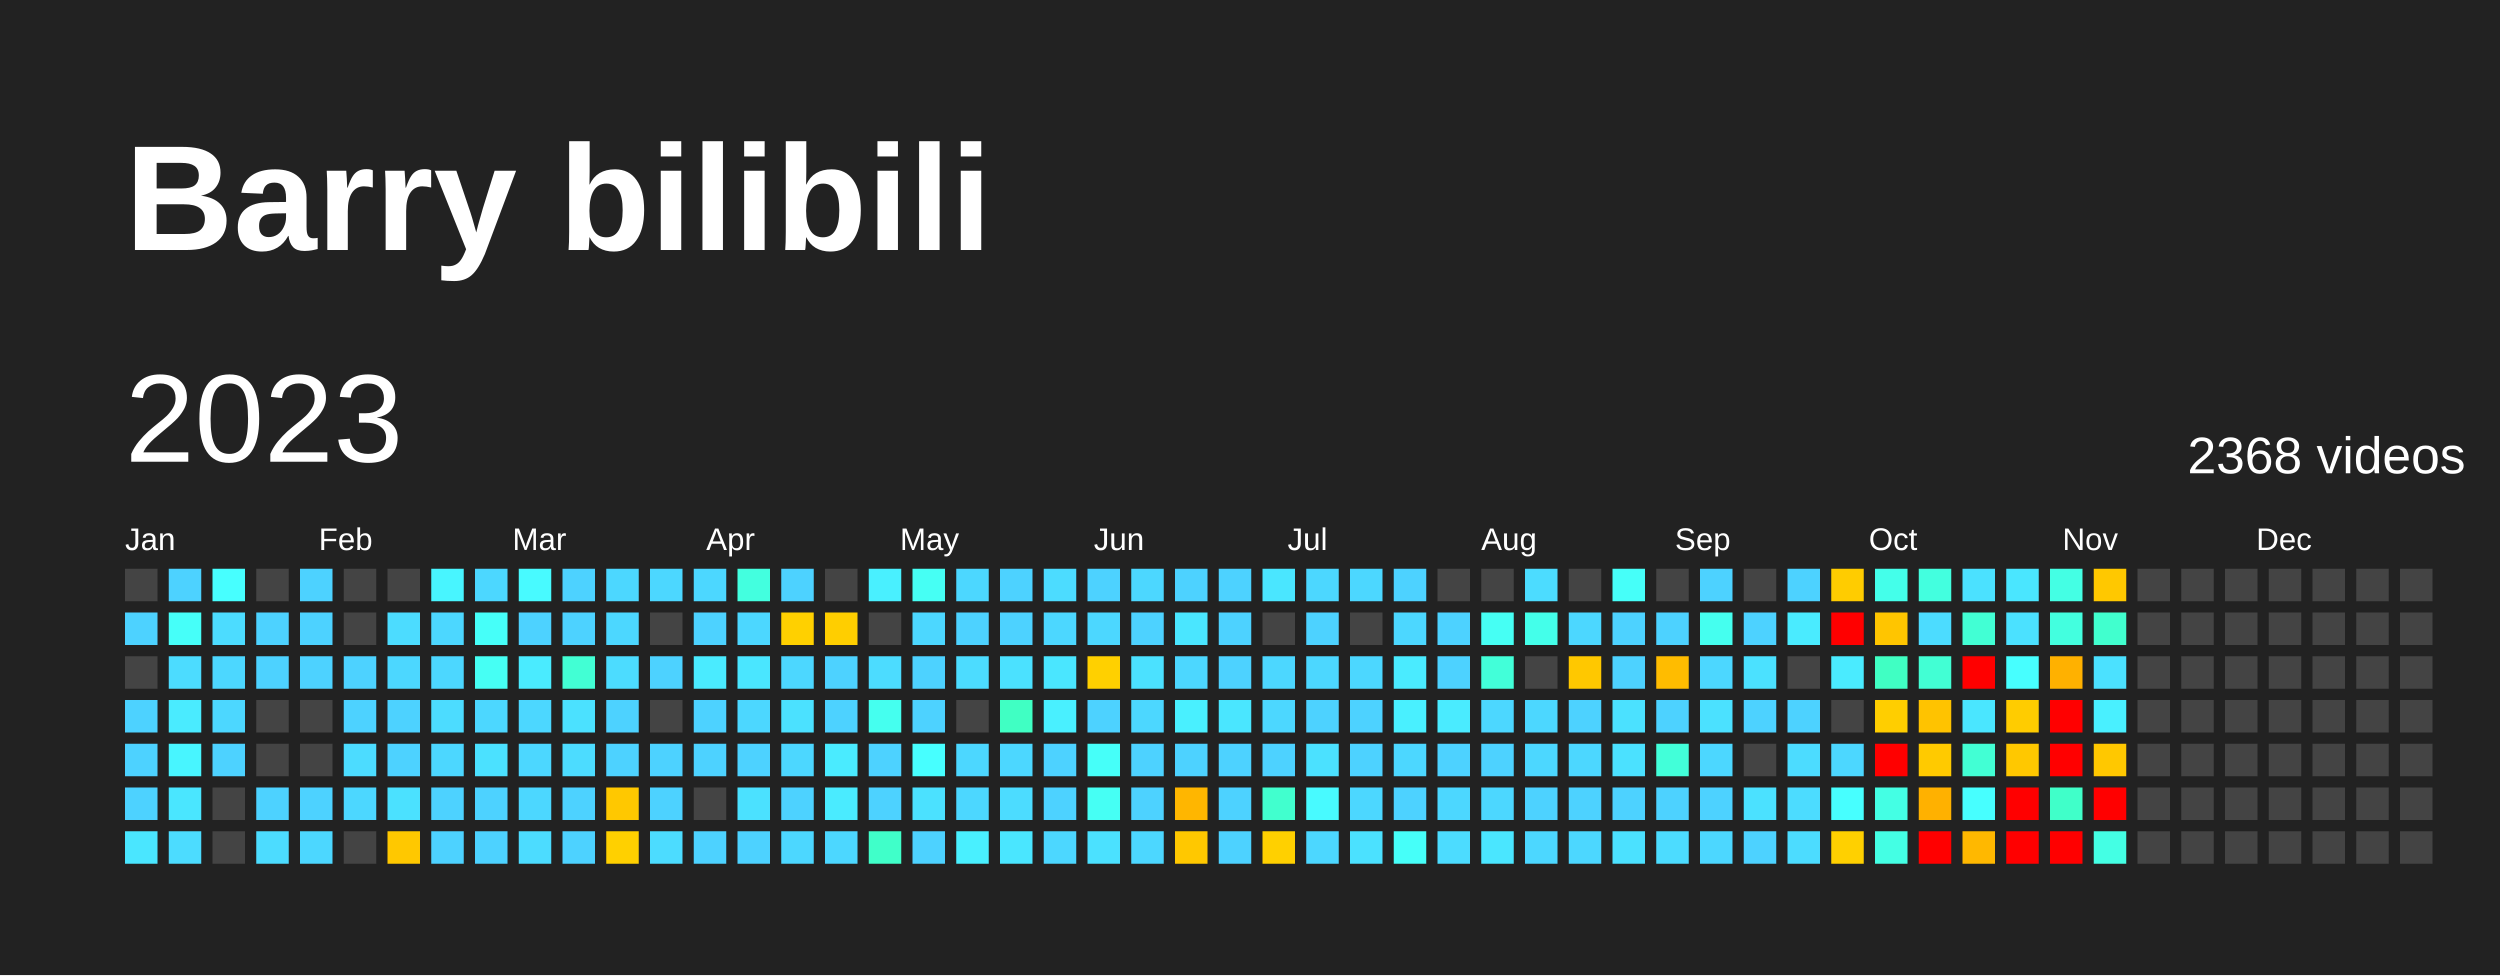
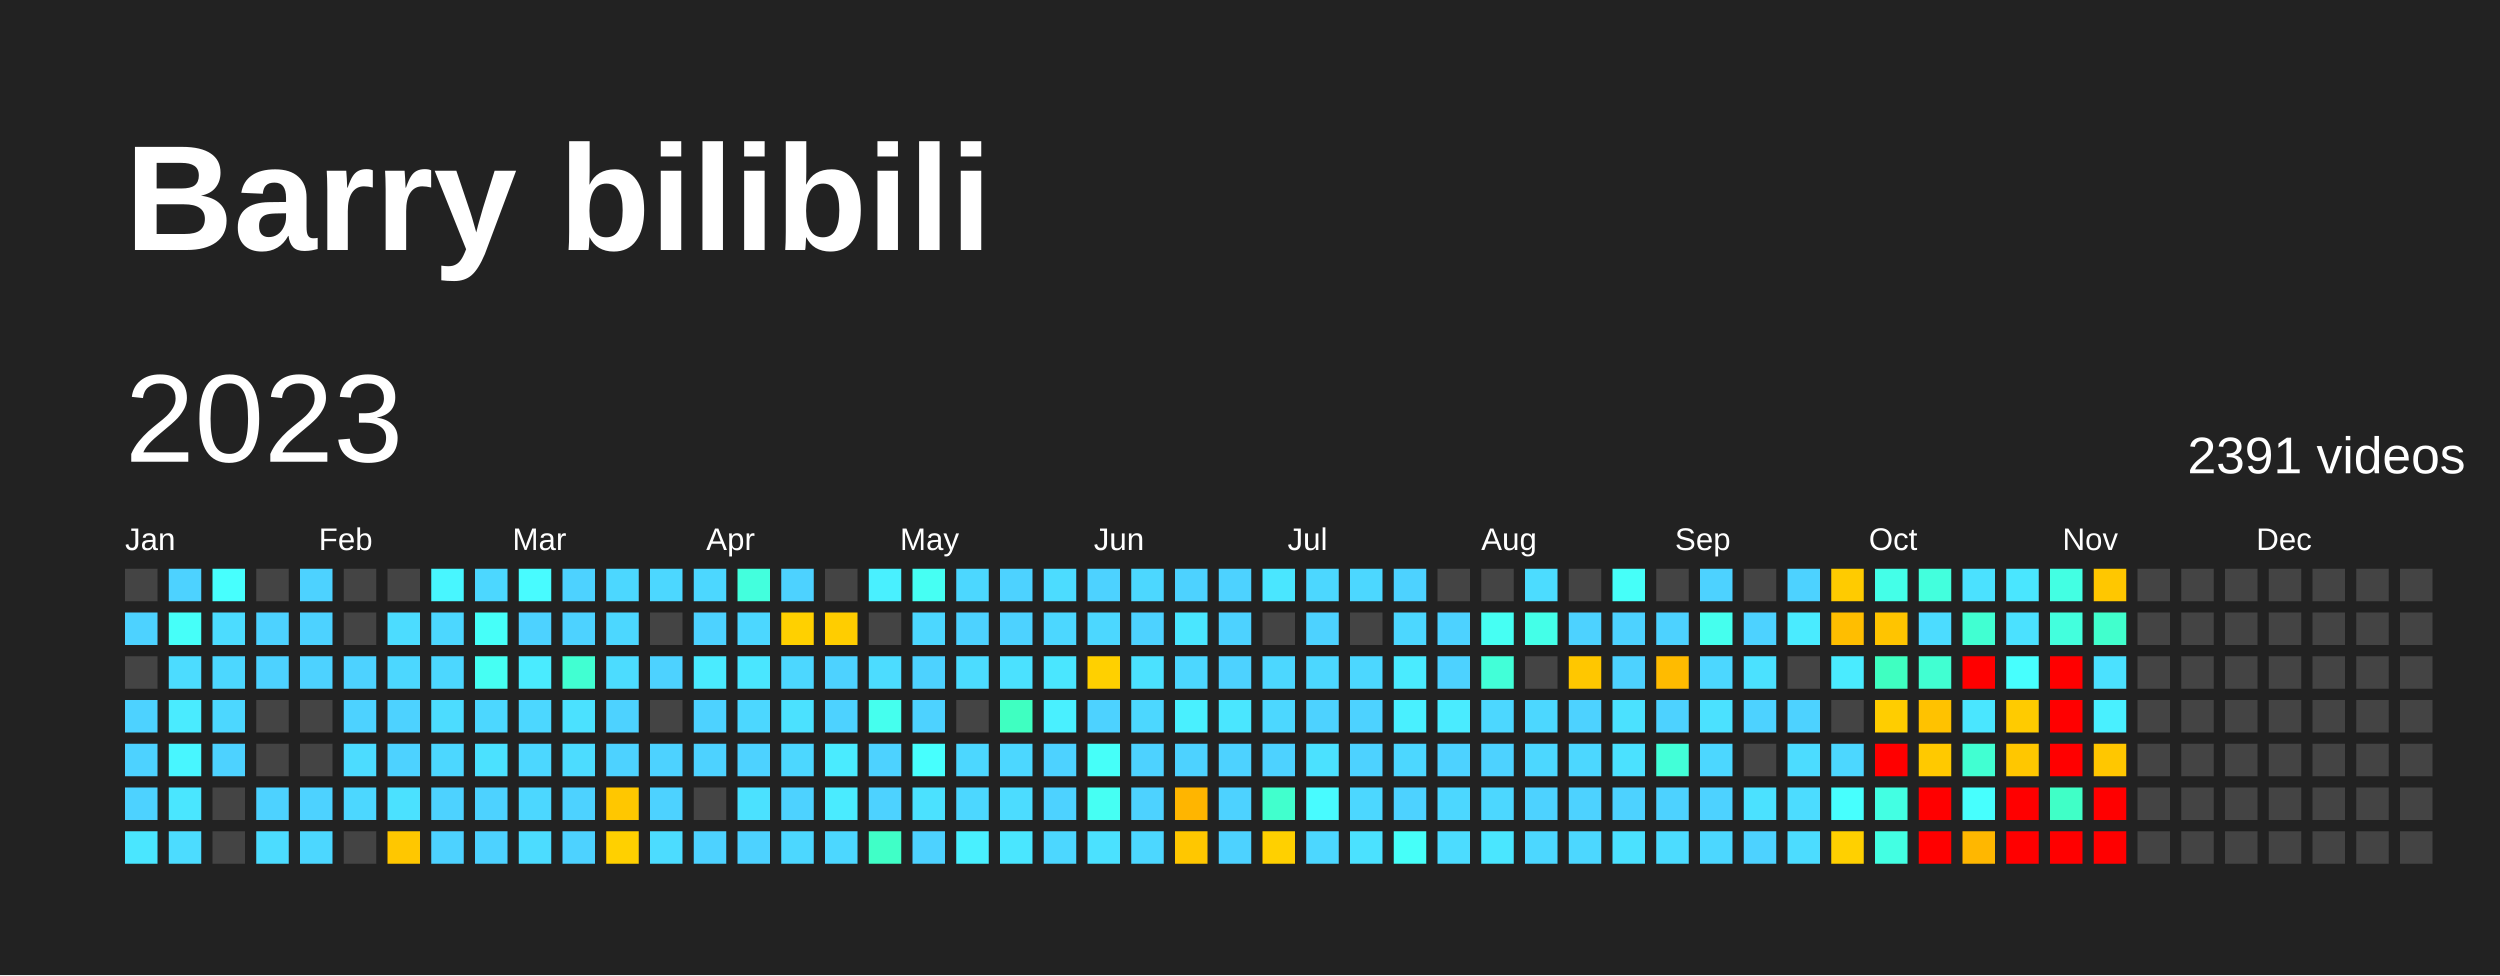
<svg xmlns="http://www.w3.org/2000/svg" baseProfile="full" height="78mm" version="1.1" viewBox="0,0,200,78" width="200mm">
  <defs />
  <rect fill="#222222" height="78" width="200" x="0" y="0" />
  <text fill="#FFFFFF" style="font-size:12px; font-family:Arial; font-weight:bold;" x="10" y="20">Barry bilibili</text>
  <text dominant-baseline="hanging" fill="#FFFFFF" style="font-size:10.0px; font-family:Arial;" x="10" y="30">2023</text>
-   <text dominant-baseline="hanging" fill="#FFFFFF" style="font-size:4.125px; font-family:Arial;" x="175" y="35">2368 videos</text>
+   <text dominant-baseline="hanging" fill="#FFFFFF" style="font-size:4.125px; font-family:Arial;" x="175" y="35">2391 videos</text>
  <text fill="#FFFFFF" style="font-size:2.5px; font-family:Arial" x="10.0" y="44">Jan</text>
  <text fill="#FFFFFF" style="font-size:2.5px; font-family:Arial" x="25.5" y="44">Feb</text>
  <text fill="#FFFFFF" style="font-size:2.5px; font-family:Arial" x="41.0" y="44">Mar</text>
  <text fill="#FFFFFF" style="font-size:2.5px; font-family:Arial" x="56.5" y="44">Apr</text>
  <text fill="#FFFFFF" style="font-size:2.5px; font-family:Arial" x="72.0" y="44">May</text>
  <text fill="#FFFFFF" style="font-size:2.5px; font-family:Arial" x="87.5" y="44">Jun</text>
  <text fill="#FFFFFF" style="font-size:2.5px; font-family:Arial" x="103.0" y="44">Jul</text>
  <text fill="#FFFFFF" style="font-size:2.5px; font-family:Arial" x="118.5" y="44">Aug</text>
  <text fill="#FFFFFF" style="font-size:2.5px; font-family:Arial" x="134.0" y="44">Sep</text>
  <text fill="#FFFFFF" style="font-size:2.5px; font-family:Arial" x="149.5" y="44">Oct</text>
  <text fill="#FFFFFF" style="font-size:2.5px; font-family:Arial" x="165.0" y="44">Nov</text>
  <text fill="#FFFFFF" style="font-size:2.5px; font-family:Arial" x="180.5" y="44">Dec</text>
  <rect fill="#444444" height="2.6" width="2.6" x="10.0" y="45.5" />
  <rect fill="#4dd2ff" height="2.6" width="2.6" x="10.0" y="49.0" />
  <rect fill="#444444" height="2.6" width="2.6" x="10.0" y="52.5" />
  <rect fill="#4dd2ff" height="2.6" width="2.6" x="10.0" y="56.0" />
  <rect fill="#4dd2ff" height="2.6" width="2.6" x="10.0" y="59.5" />
  <rect fill="#4dd2ff" height="2.6" width="2.6" x="10.0" y="63.0" />
  <rect fill="#4ae6ff" height="2.6" width="2.6" x="10.0" y="66.5" />
  <rect fill="#4dd2ff" height="2.6" width="2.6" x="13.5" y="45.5" />
  <rect fill="#46fff9" height="2.6" width="2.6" x="13.5" y="49.0" />
  <rect fill="#4cdcff" height="2.6" width="2.6" x="13.5" y="52.5" />
  <rect fill="#4aebff" height="2.6" width="2.6" x="13.5" y="56.0" />
-   <rect fill="#48f5ff" height="2.6" width="2.6" x="13.5" y="59.5" />
+   <rect fill="#48f6ff" height="2.6" width="2.6" x="13.5" y="59.5" />
  <rect fill="#4ae6ff" height="2.6" width="2.6" x="13.5" y="63.0" />
  <rect fill="#4cdcff" height="2.6" width="2.6" x="13.5" y="66.5" />
-   <rect fill="#47ffff" height="2.6" width="2.6" x="17.0" y="45.5" />
+   <rect fill="#47fffe" height="2.6" width="2.6" x="17.0" y="45.5" />
  <rect fill="#4cdcff" height="2.6" width="2.6" x="17.0" y="49.0" />
  <rect fill="#4cd7ff" height="2.6" width="2.6" x="17.0" y="52.5" />
  <rect fill="#4cd7ff" height="2.6" width="2.6" x="17.0" y="56.0" />
  <rect fill="#4dd2ff" height="2.6" width="2.6" x="17.0" y="59.5" />
  <rect fill="#444444" height="2.6" width="2.6" x="17.0" y="63.0" />
  <rect fill="#444444" height="2.6" width="2.6" x="17.0" y="66.5" />
  <rect fill="#444444" height="2.6" width="2.6" x="20.5" y="45.5" />
  <rect fill="#4dd2ff" height="2.6" width="2.6" x="20.5" y="49.0" />
  <rect fill="#4dd2ff" height="2.6" width="2.6" x="20.5" y="52.5" />
  <rect fill="#444444" height="2.6" width="2.6" x="20.5" y="56.0" />
  <rect fill="#444444" height="2.6" width="2.6" x="20.5" y="59.5" />
  <rect fill="#4dd2ff" height="2.6" width="2.6" x="20.5" y="63.0" />
  <rect fill="#4cdcff" height="2.6" width="2.6" x="20.5" y="66.5" />
  <rect fill="#4dd2ff" height="2.6" width="2.6" x="24.0" y="45.5" />
  <rect fill="#4dd2ff" height="2.6" width="2.6" x="24.0" y="49.0" />
  <rect fill="#4dd2ff" height="2.6" width="2.6" x="24.0" y="52.5" />
  <rect fill="#444444" height="2.6" width="2.6" x="24.0" y="56.0" />
  <rect fill="#444444" height="2.6" width="2.6" x="24.0" y="59.5" />
  <rect fill="#4dd2ff" height="2.6" width="2.6" x="24.0" y="63.0" />
  <rect fill="#4cd7ff" height="2.6" width="2.6" x="24.0" y="66.5" />
  <rect fill="#444444" height="2.6" width="2.6" x="27.5" y="45.5" />
  <rect fill="#444444" height="2.6" width="2.6" x="27.5" y="49.0" />
  <rect fill="#4dd2ff" height="2.6" width="2.6" x="27.5" y="52.5" />
  <rect fill="#4dd2ff" height="2.6" width="2.6" x="27.5" y="56.0" />
  <rect fill="#4cdcff" height="2.6" width="2.6" x="27.5" y="59.5" />
  <rect fill="#4cd7ff" height="2.6" width="2.6" x="27.5" y="63.0" />
  <rect fill="#444444" height="2.6" width="2.6" x="27.5" y="66.5" />
  <rect fill="#444444" height="2.6" width="2.6" x="31.0" y="45.5" />
  <rect fill="#4cdcff" height="2.6" width="2.6" x="31.0" y="49.0" />
  <rect fill="#4cd7ff" height="2.6" width="2.6" x="31.0" y="52.5" />
  <rect fill="#4dd2ff" height="2.6" width="2.6" x="31.0" y="56.0" />
  <rect fill="#4dd2ff" height="2.6" width="2.6" x="31.0" y="59.5" />
  <rect fill="#4be1ff" height="2.6" width="2.6" x="31.0" y="63.0" />
-   <rect fill="#ffc800" height="2.6" width="2.6" x="31.0" y="66.5" />
-   <rect fill="#48f5ff" height="2.6" width="2.6" x="34.5" y="45.5" />
+   <rect fill="#ffc700" height="2.6" width="2.6" x="31.0" y="66.5" />
+   <rect fill="#48f6ff" height="2.6" width="2.6" x="34.5" y="45.5" />
  <rect fill="#4cd7ff" height="2.6" width="2.6" x="34.5" y="49.0" />
  <rect fill="#4cd7ff" height="2.6" width="2.6" x="34.5" y="52.5" />
  <rect fill="#4cdcff" height="2.6" width="2.6" x="34.5" y="56.0" />
  <rect fill="#4cd7ff" height="2.6" width="2.6" x="34.5" y="59.5" />
  <rect fill="#4dd2ff" height="2.6" width="2.6" x="34.5" y="63.0" />
  <rect fill="#4dd2ff" height="2.6" width="2.6" x="34.5" y="66.5" />
  <rect fill="#4cd7ff" height="2.6" width="2.6" x="38.0" y="45.5" />
  <rect fill="#46fff9" height="2.6" width="2.6" x="38.0" y="49.0" />
-   <rect fill="#46fff4" height="2.6" width="2.6" x="38.0" y="52.5" />
+   <rect fill="#46fff3" height="2.6" width="2.6" x="38.0" y="52.5" />
  <rect fill="#4cd7ff" height="2.6" width="2.6" x="38.0" y="56.0" />
  <rect fill="#4be1ff" height="2.6" width="2.6" x="38.0" y="59.5" />
  <rect fill="#4dd2ff" height="2.6" width="2.6" x="38.0" y="63.0" />
  <rect fill="#4dd2ff" height="2.6" width="2.6" x="38.0" y="66.5" />
-   <rect fill="#48faff" height="2.6" width="2.6" x="41.5" y="45.5" />
+   <rect fill="#48fbff" height="2.6" width="2.6" x="41.5" y="45.5" />
  <rect fill="#4dd2ff" height="2.6" width="2.6" x="41.5" y="49.0" />
  <rect fill="#4aebff" height="2.6" width="2.6" x="41.5" y="52.5" />
  <rect fill="#4cd7ff" height="2.6" width="2.6" x="41.5" y="56.0" />
  <rect fill="#4cd7ff" height="2.6" width="2.6" x="41.5" y="59.5" />
  <rect fill="#4cd7ff" height="2.6" width="2.6" x="41.5" y="63.0" />
  <rect fill="#4cdcff" height="2.6" width="2.6" x="41.5" y="66.5" />
  <rect fill="#4dd2ff" height="2.6" width="2.6" x="45.0" y="45.5" />
  <rect fill="#4dd2ff" height="2.6" width="2.6" x="45.0" y="49.0" />
-   <rect fill="#42ffd4" height="2.6" width="2.6" x="45.0" y="52.5" />
+   <rect fill="#41ffd2" height="2.6" width="2.6" x="45.0" y="52.5" />
  <rect fill="#4be1ff" height="2.6" width="2.6" x="45.0" y="56.0" />
  <rect fill="#4cdcff" height="2.6" width="2.6" x="45.0" y="59.5" />
  <rect fill="#4dd2ff" height="2.6" width="2.6" x="45.0" y="63.0" />
  <rect fill="#4dd2ff" height="2.6" width="2.6" x="45.0" y="66.5" />
  <rect fill="#4cd7ff" height="2.6" width="2.6" x="48.5" y="45.5" />
  <rect fill="#4cd7ff" height="2.6" width="2.6" x="48.5" y="49.0" />
  <rect fill="#4cdcff" height="2.6" width="2.6" x="48.5" y="52.5" />
  <rect fill="#4dd2ff" height="2.6" width="2.6" x="48.5" y="56.0" />
  <rect fill="#4dd2ff" height="2.6" width="2.6" x="48.5" y="59.5" />
-   <rect fill="#ffc800" height="2.6" width="2.6" x="48.5" y="63.0" />
+   <rect fill="#ffc700" height="2.6" width="2.6" x="48.5" y="63.0" />
  <rect fill="#ffd000" height="2.6" width="2.6" x="48.5" y="66.5" />
  <rect fill="#4cd7ff" height="2.6" width="2.6" x="52.0" y="45.5" />
  <rect fill="#444444" height="2.6" width="2.6" x="52.0" y="49.0" />
  <rect fill="#4dd2ff" height="2.6" width="2.6" x="52.0" y="52.5" />
  <rect fill="#444444" height="2.6" width="2.6" x="52.0" y="56.0" />
  <rect fill="#4dd2ff" height="2.6" width="2.6" x="52.0" y="59.5" />
  <rect fill="#4dd2ff" height="2.6" width="2.6" x="52.0" y="63.0" />
  <rect fill="#4cdcff" height="2.6" width="2.6" x="52.0" y="66.5" />
  <rect fill="#4cd7ff" height="2.6" width="2.6" x="55.5" y="45.5" />
  <rect fill="#4dd2ff" height="2.6" width="2.6" x="55.5" y="49.0" />
  <rect fill="#4aebff" height="2.6" width="2.6" x="55.5" y="52.5" />
  <rect fill="#4dd2ff" height="2.6" width="2.6" x="55.5" y="56.0" />
  <rect fill="#4dd2ff" height="2.6" width="2.6" x="55.5" y="59.5" />
  <rect fill="#444444" height="2.6" width="2.6" x="55.5" y="63.0" />
  <rect fill="#4dd2ff" height="2.6" width="2.6" x="55.5" y="66.5" />
-   <rect fill="#43ffdf" height="2.6" width="2.6" x="59.0" y="45.5" />
+   <rect fill="#43ffdd" height="2.6" width="2.6" x="59.0" y="45.5" />
  <rect fill="#4cd7ff" height="2.6" width="2.6" x="59.0" y="49.0" />
  <rect fill="#4ae6ff" height="2.6" width="2.6" x="59.0" y="52.5" />
  <rect fill="#4cd7ff" height="2.6" width="2.6" x="59.0" y="56.0" />
  <rect fill="#4dd2ff" height="2.6" width="2.6" x="59.0" y="59.5" />
  <rect fill="#4be1ff" height="2.6" width="2.6" x="59.0" y="63.0" />
  <rect fill="#4dd2ff" height="2.6" width="2.6" x="59.0" y="66.5" />
  <rect fill="#4dd2ff" height="2.6" width="2.6" x="62.5" y="45.5" />
  <rect fill="#ffd000" height="2.6" width="2.6" x="62.5" y="49.0" />
  <rect fill="#4cd7ff" height="2.6" width="2.6" x="62.5" y="52.5" />
  <rect fill="#4be1ff" height="2.6" width="2.6" x="62.5" y="56.0" />
  <rect fill="#4cd7ff" height="2.6" width="2.6" x="62.5" y="59.5" />
  <rect fill="#4dd2ff" height="2.6" width="2.6" x="62.5" y="63.0" />
  <rect fill="#4cd7ff" height="2.6" width="2.6" x="62.5" y="66.5" />
  <rect fill="#444444" height="2.6" width="2.6" x="66.0" y="45.5" />
-   <rect fill="#ffce00" height="2.6" width="2.6" x="66.0" y="49.0" />
+   <rect fill="#ffcd00" height="2.6" width="2.6" x="66.0" y="49.0" />
  <rect fill="#4dd2ff" height="2.6" width="2.6" x="66.0" y="52.5" />
  <rect fill="#4dd2ff" height="2.6" width="2.6" x="66.0" y="56.0" />
  <rect fill="#4aebff" height="2.6" width="2.6" x="66.0" y="59.5" />
  <rect fill="#4aebff" height="2.6" width="2.6" x="66.0" y="63.0" />
  <rect fill="#4cd7ff" height="2.6" width="2.6" x="66.0" y="66.5" />
  <rect fill="#49f0ff" height="2.6" width="2.6" x="69.5" y="45.5" />
  <rect fill="#444444" height="2.6" width="2.6" x="69.5" y="49.0" />
  <rect fill="#4cdcff" height="2.6" width="2.6" x="69.5" y="52.5" />
-   <rect fill="#45ffef" height="2.6" width="2.6" x="69.5" y="56.0" />
+   <rect fill="#45ffee" height="2.6" width="2.6" x="69.5" y="56.0" />
  <rect fill="#4dd2ff" height="2.6" width="2.6" x="69.5" y="59.5" />
  <rect fill="#4dd2ff" height="2.6" width="2.6" x="69.5" y="63.0" />
-   <rect fill="#40ffc9" height="2.6" width="2.6" x="69.5" y="66.5" />
-   <rect fill="#46fff4" height="2.6" width="2.6" x="73.0" y="45.5" />
+   <rect fill="#40ffc7" height="2.6" width="2.6" x="69.5" y="66.5" />
+   <rect fill="#46fff3" height="2.6" width="2.6" x="73.0" y="45.5" />
  <rect fill="#4cd7ff" height="2.6" width="2.6" x="73.0" y="49.0" />
  <rect fill="#4dd2ff" height="2.6" width="2.6" x="73.0" y="52.5" />
  <rect fill="#4dd2ff" height="2.6" width="2.6" x="73.0" y="56.0" />
-   <rect fill="#47ffff" height="2.6" width="2.6" x="73.0" y="59.5" />
+   <rect fill="#47fffe" height="2.6" width="2.6" x="73.0" y="59.5" />
  <rect fill="#4be1ff" height="2.6" width="2.6" x="73.0" y="63.0" />
  <rect fill="#4dd2ff" height="2.6" width="2.6" x="73.0" y="66.5" />
  <rect fill="#4cd7ff" height="2.6" width="2.6" x="76.5" y="45.5" />
  <rect fill="#4dd2ff" height="2.6" width="2.6" x="76.5" y="49.0" />
  <rect fill="#4cdcff" height="2.6" width="2.6" x="76.5" y="52.5" />
  <rect fill="#444444" height="2.6" width="2.6" x="76.5" y="56.0" />
  <rect fill="#4cd7ff" height="2.6" width="2.6" x="76.5" y="59.5" />
  <rect fill="#4cd7ff" height="2.6" width="2.6" x="76.5" y="63.0" />
  <rect fill="#49f0ff" height="2.6" width="2.6" x="76.5" y="66.5" />
  <rect fill="#4dd2ff" height="2.6" width="2.6" x="80.0" y="45.5" />
  <rect fill="#4dd2ff" height="2.6" width="2.6" x="80.0" y="49.0" />
  <rect fill="#4be1ff" height="2.6" width="2.6" x="80.0" y="52.5" />
-   <rect fill="#40ffc3" height="2.6" width="2.6" x="80.0" y="56.0" />
+   <rect fill="#3fffc1" height="2.6" width="2.6" x="80.0" y="56.0" />
  <rect fill="#4cd7ff" height="2.6" width="2.6" x="80.0" y="59.5" />
  <rect fill="#4cdcff" height="2.6" width="2.6" x="80.0" y="63.0" />
  <rect fill="#4ae6ff" height="2.6" width="2.6" x="80.0" y="66.5" />
  <rect fill="#4cdcff" height="2.6" width="2.6" x="83.5" y="45.5" />
  <rect fill="#4cd7ff" height="2.6" width="2.6" x="83.5" y="49.0" />
  <rect fill="#4ae6ff" height="2.6" width="2.6" x="83.5" y="52.5" />
  <rect fill="#49f0ff" height="2.6" width="2.6" x="83.5" y="56.0" />
  <rect fill="#4dd2ff" height="2.6" width="2.6" x="83.5" y="59.5" />
  <rect fill="#4dd2ff" height="2.6" width="2.6" x="83.5" y="63.0" />
  <rect fill="#4cd7ff" height="2.6" width="2.6" x="83.5" y="66.5" />
  <rect fill="#4dd2ff" height="2.6" width="2.6" x="87.0" y="45.5" />
  <rect fill="#4cd7ff" height="2.6" width="2.6" x="87.0" y="49.0" />
  <rect fill="#ffd000" height="2.6" width="2.6" x="87.0" y="52.5" />
  <rect fill="#4dd2ff" height="2.6" width="2.6" x="87.0" y="56.0" />
  <rect fill="#46fff9" height="2.6" width="2.6" x="87.0" y="59.5" />
-   <rect fill="#46fff4" height="2.6" width="2.6" x="87.0" y="63.0" />
+   <rect fill="#46fff3" height="2.6" width="2.6" x="87.0" y="63.0" />
  <rect fill="#4be1ff" height="2.6" width="2.6" x="87.0" y="66.5" />
  <rect fill="#4cd7ff" height="2.6" width="2.6" x="90.5" y="45.5" />
  <rect fill="#4dd2ff" height="2.6" width="2.6" x="90.5" y="49.0" />
  <rect fill="#4be1ff" height="2.6" width="2.6" x="90.5" y="52.5" />
  <rect fill="#4cd7ff" height="2.6" width="2.6" x="90.5" y="56.0" />
  <rect fill="#4dd2ff" height="2.6" width="2.6" x="90.5" y="59.5" />
  <rect fill="#4dd2ff" height="2.6" width="2.6" x="90.5" y="63.0" />
  <rect fill="#4cd7ff" height="2.6" width="2.6" x="90.5" y="66.5" />
  <rect fill="#4dd2ff" height="2.6" width="2.6" x="94.0" y="45.5" />
  <rect fill="#4ae6ff" height="2.6" width="2.6" x="94.0" y="49.0" />
  <rect fill="#4cd7ff" height="2.6" width="2.6" x="94.0" y="52.5" />
  <rect fill="#49f0ff" height="2.6" width="2.6" x="94.0" y="56.0" />
  <rect fill="#4dd2ff" height="2.6" width="2.6" x="94.0" y="59.5" />
-   <rect fill="#ffb600" height="2.6" width="2.6" x="94.0" y="63.0" />
-   <rect fill="#ffc800" height="2.6" width="2.6" x="94.0" y="66.5" />
+   <rect fill="#ffb500" height="2.6" width="2.6" x="94.0" y="63.0" />
+   <rect fill="#ffc700" height="2.6" width="2.6" x="94.0" y="66.5" />
  <rect fill="#4dd2ff" height="2.6" width="2.6" x="97.5" y="45.5" />
  <rect fill="#4dd2ff" height="2.6" width="2.6" x="97.5" y="49.0" />
  <rect fill="#4dd2ff" height="2.6" width="2.6" x="97.5" y="52.5" />
  <rect fill="#4ae6ff" height="2.6" width="2.6" x="97.5" y="56.0" />
  <rect fill="#4dd2ff" height="2.6" width="2.6" x="97.5" y="59.5" />
  <rect fill="#4dd2ff" height="2.6" width="2.6" x="97.5" y="63.0" />
  <rect fill="#4dd2ff" height="2.6" width="2.6" x="97.5" y="66.5" />
  <rect fill="#4ae6ff" height="2.6" width="2.6" x="101.0" y="45.5" />
  <rect fill="#444444" height="2.6" width="2.6" x="101.0" y="49.0" />
  <rect fill="#4cd7ff" height="2.6" width="2.6" x="101.0" y="52.5" />
  <rect fill="#4cd7ff" height="2.6" width="2.6" x="101.0" y="56.0" />
  <rect fill="#4dd2ff" height="2.6" width="2.6" x="101.0" y="59.5" />
-   <rect fill="#41ffce" height="2.6" width="2.6" x="101.0" y="63.0" />
+   <rect fill="#41ffcd" height="2.6" width="2.6" x="101.0" y="63.0" />
  <rect fill="#ffd000" height="2.6" width="2.6" x="101.0" y="66.5" />
  <rect fill="#4cd7ff" height="2.6" width="2.6" x="104.5" y="45.5" />
  <rect fill="#4dd2ff" height="2.6" width="2.6" x="104.5" y="49.0" />
  <rect fill="#4cd7ff" height="2.6" width="2.6" x="104.5" y="52.5" />
  <rect fill="#4dd2ff" height="2.6" width="2.6" x="104.5" y="56.0" />
  <rect fill="#4be1ff" height="2.6" width="2.6" x="104.5" y="59.5" />
-   <rect fill="#48faff" height="2.6" width="2.6" x="104.5" y="63.0" />
+   <rect fill="#48fbff" height="2.6" width="2.6" x="104.5" y="63.0" />
  <rect fill="#4cd7ff" height="2.6" width="2.6" x="104.5" y="66.5" />
  <rect fill="#4cd7ff" height="2.6" width="2.6" x="108.0" y="45.5" />
  <rect fill="#444444" height="2.6" width="2.6" x="108.0" y="49.0" />
  <rect fill="#4cd7ff" height="2.6" width="2.6" x="108.0" y="52.5" />
  <rect fill="#4dd2ff" height="2.6" width="2.6" x="108.0" y="56.0" />
  <rect fill="#4dd2ff" height="2.6" width="2.6" x="108.0" y="59.5" />
  <rect fill="#4cd7ff" height="2.6" width="2.6" x="108.0" y="63.0" />
  <rect fill="#4be1ff" height="2.6" width="2.6" x="108.0" y="66.5" />
  <rect fill="#4dd2ff" height="2.6" width="2.6" x="111.5" y="45.5" />
  <rect fill="#4cd7ff" height="2.6" width="2.6" x="111.5" y="49.0" />
  <rect fill="#4aebff" height="2.6" width="2.6" x="111.5" y="52.5" />
  <rect fill="#49f0ff" height="2.6" width="2.6" x="111.5" y="56.0" />
  <rect fill="#4cd7ff" height="2.6" width="2.6" x="111.5" y="59.5" />
  <rect fill="#4dd2ff" height="2.6" width="2.6" x="111.5" y="63.0" />
  <rect fill="#46fff9" height="2.6" width="2.6" x="111.5" y="66.5" />
  <rect fill="#444444" height="2.6" width="2.6" x="115.0" y="45.5" />
  <rect fill="#4dd2ff" height="2.6" width="2.6" x="115.0" y="49.0" />
  <rect fill="#4dd2ff" height="2.6" width="2.6" x="115.0" y="52.5" />
  <rect fill="#4aebff" height="2.6" width="2.6" x="115.0" y="56.0" />
  <rect fill="#4dd2ff" height="2.6" width="2.6" x="115.0" y="59.5" />
  <rect fill="#4cd7ff" height="2.6" width="2.6" x="115.0" y="63.0" />
  <rect fill="#4cdcff" height="2.6" width="2.6" x="115.0" y="66.5" />
  <rect fill="#444444" height="2.6" width="2.6" x="118.5" y="45.5" />
-   <rect fill="#46fff4" height="2.6" width="2.6" x="118.5" y="49.0" />
-   <rect fill="#42ffd9" height="2.6" width="2.6" x="118.5" y="52.5" />
+   <rect fill="#46fff3" height="2.6" width="2.6" x="118.5" y="49.0" />
+   <rect fill="#42ffd8" height="2.6" width="2.6" x="118.5" y="52.5" />
  <rect fill="#4cd7ff" height="2.6" width="2.6" x="118.5" y="56.0" />
  <rect fill="#4dd2ff" height="2.6" width="2.6" x="118.5" y="59.5" />
  <rect fill="#4cd7ff" height="2.6" width="2.6" x="118.5" y="63.0" />
  <rect fill="#4ae6ff" height="2.6" width="2.6" x="118.5" y="66.5" />
  <rect fill="#4cdcff" height="2.6" width="2.6" x="122.0" y="45.5" />
-   <rect fill="#44ffea" height="2.6" width="2.6" x="122.0" y="49.0" />
+   <rect fill="#44ffe8" height="2.6" width="2.6" x="122.0" y="49.0" />
  <rect fill="#444444" height="2.6" width="2.6" x="122.0" y="52.5" />
  <rect fill="#4cd7ff" height="2.6" width="2.6" x="122.0" y="56.0" />
  <rect fill="#4cd7ff" height="2.6" width="2.6" x="122.0" y="59.5" />
  <rect fill="#4dd2ff" height="2.6" width="2.6" x="122.0" y="63.0" />
  <rect fill="#4cd7ff" height="2.6" width="2.6" x="122.0" y="66.5" />
  <rect fill="#444444" height="2.6" width="2.6" x="125.5" y="45.5" />
-   <rect fill="#4cd7ff" height="2.6" width="2.6" x="125.5" y="49.0" />
-   <rect fill="#ffc800" height="2.6" width="2.6" x="125.5" y="52.5" />
+   <rect fill="#4dd2ff" height="2.6" width="2.6" x="125.5" y="49.0" />
+   <rect fill="#ffc700" height="2.6" width="2.6" x="125.5" y="52.5" />
  <rect fill="#4dd2ff" height="2.6" width="2.6" x="125.5" y="56.0" />
  <rect fill="#4cd7ff" height="2.6" width="2.6" x="125.5" y="59.5" />
  <rect fill="#4dd2ff" height="2.6" width="2.6" x="125.5" y="63.0" />
  <rect fill="#4cd7ff" height="2.6" width="2.6" x="125.5" y="66.5" />
  <rect fill="#46fff9" height="2.6" width="2.6" x="129.0" y="45.5" />
  <rect fill="#4dd2ff" height="2.6" width="2.6" x="129.0" y="49.0" />
  <rect fill="#4dd2ff" height="2.6" width="2.6" x="129.0" y="52.5" />
  <rect fill="#4be1ff" height="2.6" width="2.6" x="129.0" y="56.0" />
  <rect fill="#4be1ff" height="2.6" width="2.6" x="129.0" y="59.5" />
  <rect fill="#4dd2ff" height="2.6" width="2.6" x="129.0" y="63.0" />
  <rect fill="#4be1ff" height="2.6" width="2.6" x="129.0" y="66.5" />
  <rect fill="#444444" height="2.6" width="2.6" x="132.5" y="45.5" />
  <rect fill="#4dd2ff" height="2.6" width="2.6" x="132.5" y="49.0" />
-   <rect fill="#ffbc00" height="2.6" width="2.6" x="132.5" y="52.5" />
+   <rect fill="#ffbb00" height="2.6" width="2.6" x="132.5" y="52.5" />
  <rect fill="#4dd2ff" height="2.6" width="2.6" x="132.5" y="56.0" />
-   <rect fill="#42ffd9" height="2.6" width="2.6" x="132.5" y="59.5" />
+   <rect fill="#42ffd8" height="2.6" width="2.6" x="132.5" y="59.5" />
  <rect fill="#4dd2ff" height="2.6" width="2.6" x="132.5" y="63.0" />
  <rect fill="#4cdcff" height="2.6" width="2.6" x="132.5" y="66.5" />
  <rect fill="#4dd2ff" height="2.6" width="2.6" x="136.0" y="45.5" />
-   <rect fill="#45ffef" height="2.6" width="2.6" x="136.0" y="49.0" />
+   <rect fill="#45ffee" height="2.6" width="2.6" x="136.0" y="49.0" />
  <rect fill="#4cd7ff" height="2.6" width="2.6" x="136.0" y="52.5" />
  <rect fill="#4be1ff" height="2.6" width="2.6" x="136.0" y="56.0" />
  <rect fill="#4cd7ff" height="2.6" width="2.6" x="136.0" y="59.5" />
  <rect fill="#4dd2ff" height="2.6" width="2.6" x="136.0" y="63.0" />
  <rect fill="#4cd7ff" height="2.6" width="2.6" x="136.0" y="66.5" />
  <rect fill="#444444" height="2.6" width="2.6" x="139.5" y="45.5" />
  <rect fill="#4dd2ff" height="2.6" width="2.6" x="139.5" y="49.0" />
  <rect fill="#4be1ff" height="2.6" width="2.6" x="139.5" y="52.5" />
  <rect fill="#4dd2ff" height="2.6" width="2.6" x="139.5" y="56.0" />
  <rect fill="#444444" height="2.6" width="2.6" x="139.5" y="59.5" />
  <rect fill="#4be1ff" height="2.6" width="2.6" x="139.5" y="63.0" />
  <rect fill="#4dd2ff" height="2.6" width="2.6" x="139.5" y="66.5" />
  <rect fill="#4dd2ff" height="2.6" width="2.6" x="143.0" y="45.5" />
  <rect fill="#4aebff" height="2.6" width="2.6" x="143.0" y="49.0" />
  <rect fill="#444444" height="2.6" width="2.6" x="143.0" y="52.5" />
  <rect fill="#4dd2ff" height="2.6" width="2.6" x="143.0" y="56.0" />
  <rect fill="#4cdcff" height="2.6" width="2.6" x="143.0" y="59.5" />
  <rect fill="#4cdcff" height="2.6" width="2.6" x="143.0" y="63.0" />
  <rect fill="#4cdcff" height="2.6" width="2.6" x="143.0" y="66.5" />
-   <rect fill="#ffcc00" height="2.6" width="2.6" x="146.5" y="45.5" />
-   <rect fill="red" height="2.6" width="2.6" x="146.5" y="49.0" />
+   <rect fill="#ffcb00" height="2.6" width="2.6" x="146.5" y="45.5" />
+   <rect fill="#ffbe00" height="2.6" width="2.6" x="146.5" y="49.0" />
  <rect fill="#4aebff" height="2.6" width="2.6" x="146.5" y="52.5" />
  <rect fill="#444444" height="2.6" width="2.6" x="146.5" y="56.0" />
  <rect fill="#4cd7ff" height="2.6" width="2.6" x="146.5" y="59.5" />
-   <rect fill="#47ffff" height="2.6" width="2.6" x="146.5" y="63.0" />
+   <rect fill="#47fffe" height="2.6" width="2.6" x="146.5" y="63.0" />
  <rect fill="#ffd000" height="2.6" width="2.6" x="146.5" y="66.5" />
-   <rect fill="#44ffea" height="2.6" width="2.6" x="150.0" y="45.5" />
-   <rect fill="#ffc500" height="2.6" width="2.6" x="150.0" y="49.0" />
-   <rect fill="#40ffc3" height="2.6" width="2.6" x="150.0" y="52.5" />
-   <rect fill="#ffce00" height="2.6" width="2.6" x="150.0" y="56.0" />
+   <rect fill="#44ffe8" height="2.6" width="2.6" x="150.0" y="45.5" />
+   <rect fill="#ffc400" height="2.6" width="2.6" x="150.0" y="49.0" />
+   <rect fill="#3fffc1" height="2.6" width="2.6" x="150.0" y="52.5" />
+   <rect fill="#ffcd00" height="2.6" width="2.6" x="150.0" y="56.0" />
  <rect fill="red" height="2.6" width="2.6" x="150.0" y="59.5" />
-   <rect fill="#44ffe4" height="2.6" width="2.6" x="150.0" y="63.0" />
-   <rect fill="#44ffe4" height="2.6" width="2.6" x="150.0" y="66.5" />
-   <rect fill="#43ffdf" height="2.6" width="2.6" x="153.5" y="45.5" />
+   <rect fill="#43ffe3" height="2.6" width="2.6" x="150.0" y="63.0" />
+   <rect fill="#43ffe3" height="2.6" width="2.6" x="150.0" y="66.5" />
+   <rect fill="#43ffdd" height="2.6" width="2.6" x="153.5" y="45.5" />
  <rect fill="#4cdcff" height="2.6" width="2.6" x="153.5" y="49.0" />
-   <rect fill="#42ffd4" height="2.6" width="2.6" x="153.5" y="52.5" />
-   <rect fill="#ffc300" height="2.6" width="2.6" x="153.5" y="56.0" />
-   <rect fill="#ffca00" height="2.6" width="2.6" x="153.5" y="59.5" />
-   <rect fill="#ffb100" height="2.6" width="2.6" x="153.5" y="63.0" />
+   <rect fill="#41ffd2" height="2.6" width="2.6" x="153.5" y="52.5" />
+   <rect fill="#ffc200" height="2.6" width="2.6" x="153.5" y="56.0" />
+   <rect fill="#ffc900" height="2.6" width="2.6" x="153.5" y="59.5" />
+   <rect fill="red" height="2.6" width="2.6" x="153.5" y="63.0" />
  <rect fill="red" height="2.6" width="2.6" x="153.5" y="66.5" />
  <rect fill="#4be1ff" height="2.6" width="2.6" x="157.0" y="45.5" />
-   <rect fill="#42ffd4" height="2.6" width="2.6" x="157.0" y="49.0" />
+   <rect fill="#41ffd2" height="2.6" width="2.6" x="157.0" y="49.0" />
  <rect fill="red" height="2.6" width="2.6" x="157.0" y="52.5" />
  <rect fill="#4ae6ff" height="2.6" width="2.6" x="157.0" y="56.0" />
-   <rect fill="#42ffd4" height="2.6" width="2.6" x="157.0" y="59.5" />
-   <rect fill="#47ffff" height="2.6" width="2.6" x="157.0" y="63.0" />
-   <rect fill="#ffb800" height="2.6" width="2.6" x="157.0" y="66.5" />
+   <rect fill="#41ffd2" height="2.6" width="2.6" x="157.0" y="59.5" />
+   <rect fill="#47fffe" height="2.6" width="2.6" x="157.0" y="63.0" />
+   <rect fill="#ffb700" height="2.6" width="2.6" x="157.0" y="66.5" />
  <rect fill="#4ae6ff" height="2.6" width="2.6" x="160.5" y="45.5" />
  <rect fill="#4be1ff" height="2.6" width="2.6" x="160.5" y="49.0" />
-   <rect fill="#47ffff" height="2.6" width="2.6" x="160.5" y="52.5" />
-   <rect fill="#ffcc00" height="2.6" width="2.6" x="160.5" y="56.0" />
-   <rect fill="#ffc800" height="2.6" width="2.6" x="160.5" y="59.5" />
+   <rect fill="#47fffe" height="2.6" width="2.6" x="160.5" y="52.5" />
+   <rect fill="#ffcb00" height="2.6" width="2.6" x="160.5" y="56.0" />
+   <rect fill="#ffc700" height="2.6" width="2.6" x="160.5" y="59.5" />
  <rect fill="red" height="2.6" width="2.6" x="160.5" y="63.0" />
  <rect fill="red" height="2.6" width="2.6" x="160.5" y="66.5" />
-   <rect fill="#44ffe4" height="2.6" width="2.6" x="164.0" y="45.5" />
-   <rect fill="#43ffdf" height="2.6" width="2.6" x="164.0" y="49.0" />
-   <rect fill="#ffb100" height="2.6" width="2.6" x="164.0" y="52.5" />
+   <rect fill="#43ffe3" height="2.6" width="2.6" x="164.0" y="45.5" />
+   <rect fill="#43ffdd" height="2.6" width="2.6" x="164.0" y="49.0" />
+   <rect fill="red" height="2.6" width="2.6" x="164.0" y="52.5" />
  <rect fill="red" height="2.6" width="2.6" x="164.0" y="56.0" />
  <rect fill="red" height="2.6" width="2.6" x="164.0" y="59.5" />
-   <rect fill="#40ffc9" height="2.6" width="2.6" x="164.0" y="63.0" />
+   <rect fill="#40ffc7" height="2.6" width="2.6" x="164.0" y="63.0" />
  <rect fill="red" height="2.6" width="2.6" x="164.0" y="66.5" />
-   <rect fill="#ffc800" height="2.6" width="2.6" x="167.5" y="45.5" />
-   <rect fill="#41ffce" height="2.6" width="2.6" x="167.5" y="49.0" />
+   <rect fill="#ffc700" height="2.6" width="2.6" x="167.5" y="45.5" />
+   <rect fill="#41ffcd" height="2.6" width="2.6" x="167.5" y="49.0" />
  <rect fill="#4be1ff" height="2.6" width="2.6" x="167.5" y="52.5" />
  <rect fill="#49f0ff" height="2.6" width="2.6" x="167.5" y="56.0" />
-   <rect fill="#ffc800" height="2.6" width="2.6" x="167.5" y="59.5" />
+   <rect fill="#ffc700" height="2.6" width="2.6" x="167.5" y="59.5" />
  <rect fill="red" height="2.6" width="2.6" x="167.5" y="63.0" />
-   <rect fill="#44ffe4" height="2.6" width="2.6" x="167.5" y="66.5" />
+   <rect fill="red" height="2.6" width="2.6" x="167.5" y="66.5" />
  <rect fill="#444444" height="2.6" width="2.6" x="171.0" y="45.5" />
  <rect fill="#444444" height="2.6" width="2.6" x="171.0" y="49.0" />
  <rect fill="#444444" height="2.6" width="2.6" x="171.0" y="52.5" />
  <rect fill="#444444" height="2.6" width="2.6" x="171.0" y="56.0" />
  <rect fill="#444444" height="2.6" width="2.6" x="171.0" y="59.5" />
  <rect fill="#444444" height="2.6" width="2.6" x="171.0" y="63.0" />
  <rect fill="#444444" height="2.6" width="2.6" x="171.0" y="66.5" />
  <rect fill="#444444" height="2.6" width="2.6" x="174.5" y="45.5" />
  <rect fill="#444444" height="2.6" width="2.6" x="174.5" y="49.0" />
  <rect fill="#444444" height="2.6" width="2.6" x="174.5" y="52.5" />
  <rect fill="#444444" height="2.6" width="2.6" x="174.5" y="56.0" />
  <rect fill="#444444" height="2.6" width="2.6" x="174.5" y="59.5" />
  <rect fill="#444444" height="2.6" width="2.6" x="174.5" y="63.0" />
  <rect fill="#444444" height="2.6" width="2.6" x="174.5" y="66.5" />
  <rect fill="#444444" height="2.6" width="2.6" x="178.0" y="45.5" />
  <rect fill="#444444" height="2.6" width="2.6" x="178.0" y="49.0" />
  <rect fill="#444444" height="2.6" width="2.6" x="178.0" y="52.5" />
  <rect fill="#444444" height="2.6" width="2.6" x="178.0" y="56.0" />
  <rect fill="#444444" height="2.6" width="2.6" x="178.0" y="59.5" />
  <rect fill="#444444" height="2.6" width="2.6" x="178.0" y="63.0" />
  <rect fill="#444444" height="2.6" width="2.6" x="178.0" y="66.5" />
  <rect fill="#444444" height="2.6" width="2.6" x="181.5" y="45.5" />
  <rect fill="#444444" height="2.6" width="2.6" x="181.5" y="49.0" />
  <rect fill="#444444" height="2.6" width="2.6" x="181.5" y="52.5" />
  <rect fill="#444444" height="2.6" width="2.6" x="181.5" y="56.0" />
  <rect fill="#444444" height="2.6" width="2.6" x="181.5" y="59.5" />
  <rect fill="#444444" height="2.6" width="2.6" x="181.5" y="63.0" />
  <rect fill="#444444" height="2.6" width="2.6" x="181.5" y="66.5" />
  <rect fill="#444444" height="2.6" width="2.6" x="185.0" y="45.5" />
  <rect fill="#444444" height="2.6" width="2.6" x="185.0" y="49.0" />
  <rect fill="#444444" height="2.6" width="2.6" x="185.0" y="52.5" />
  <rect fill="#444444" height="2.6" width="2.6" x="185.0" y="56.0" />
  <rect fill="#444444" height="2.6" width="2.6" x="185.0" y="59.5" />
  <rect fill="#444444" height="2.6" width="2.6" x="185.0" y="63.0" />
  <rect fill="#444444" height="2.6" width="2.6" x="185.0" y="66.5" />
  <rect fill="#444444" height="2.6" width="2.6" x="188.5" y="45.5" />
  <rect fill="#444444" height="2.6" width="2.6" x="188.5" y="49.0" />
  <rect fill="#444444" height="2.6" width="2.6" x="188.5" y="52.5" />
  <rect fill="#444444" height="2.6" width="2.6" x="188.5" y="56.0" />
  <rect fill="#444444" height="2.6" width="2.6" x="188.5" y="59.5" />
  <rect fill="#444444" height="2.6" width="2.6" x="188.5" y="63.0" />
  <rect fill="#444444" height="2.6" width="2.6" x="188.5" y="66.5" />
  <rect fill="#444444" height="2.6" width="2.6" x="192.0" y="45.5" />
  <rect fill="#444444" height="2.6" width="2.6" x="192.0" y="49.0" />
  <rect fill="#444444" height="2.6" width="2.6" x="192.0" y="52.5" />
  <rect fill="#444444" height="2.6" width="2.6" x="192.0" y="56.0" />
  <rect fill="#444444" height="2.6" width="2.6" x="192.0" y="59.5" />
  <rect fill="#444444" height="2.6" width="2.6" x="192.0" y="63.0" />
  <rect fill="#444444" height="2.6" width="2.6" x="192.0" y="66.5" />
</svg>
